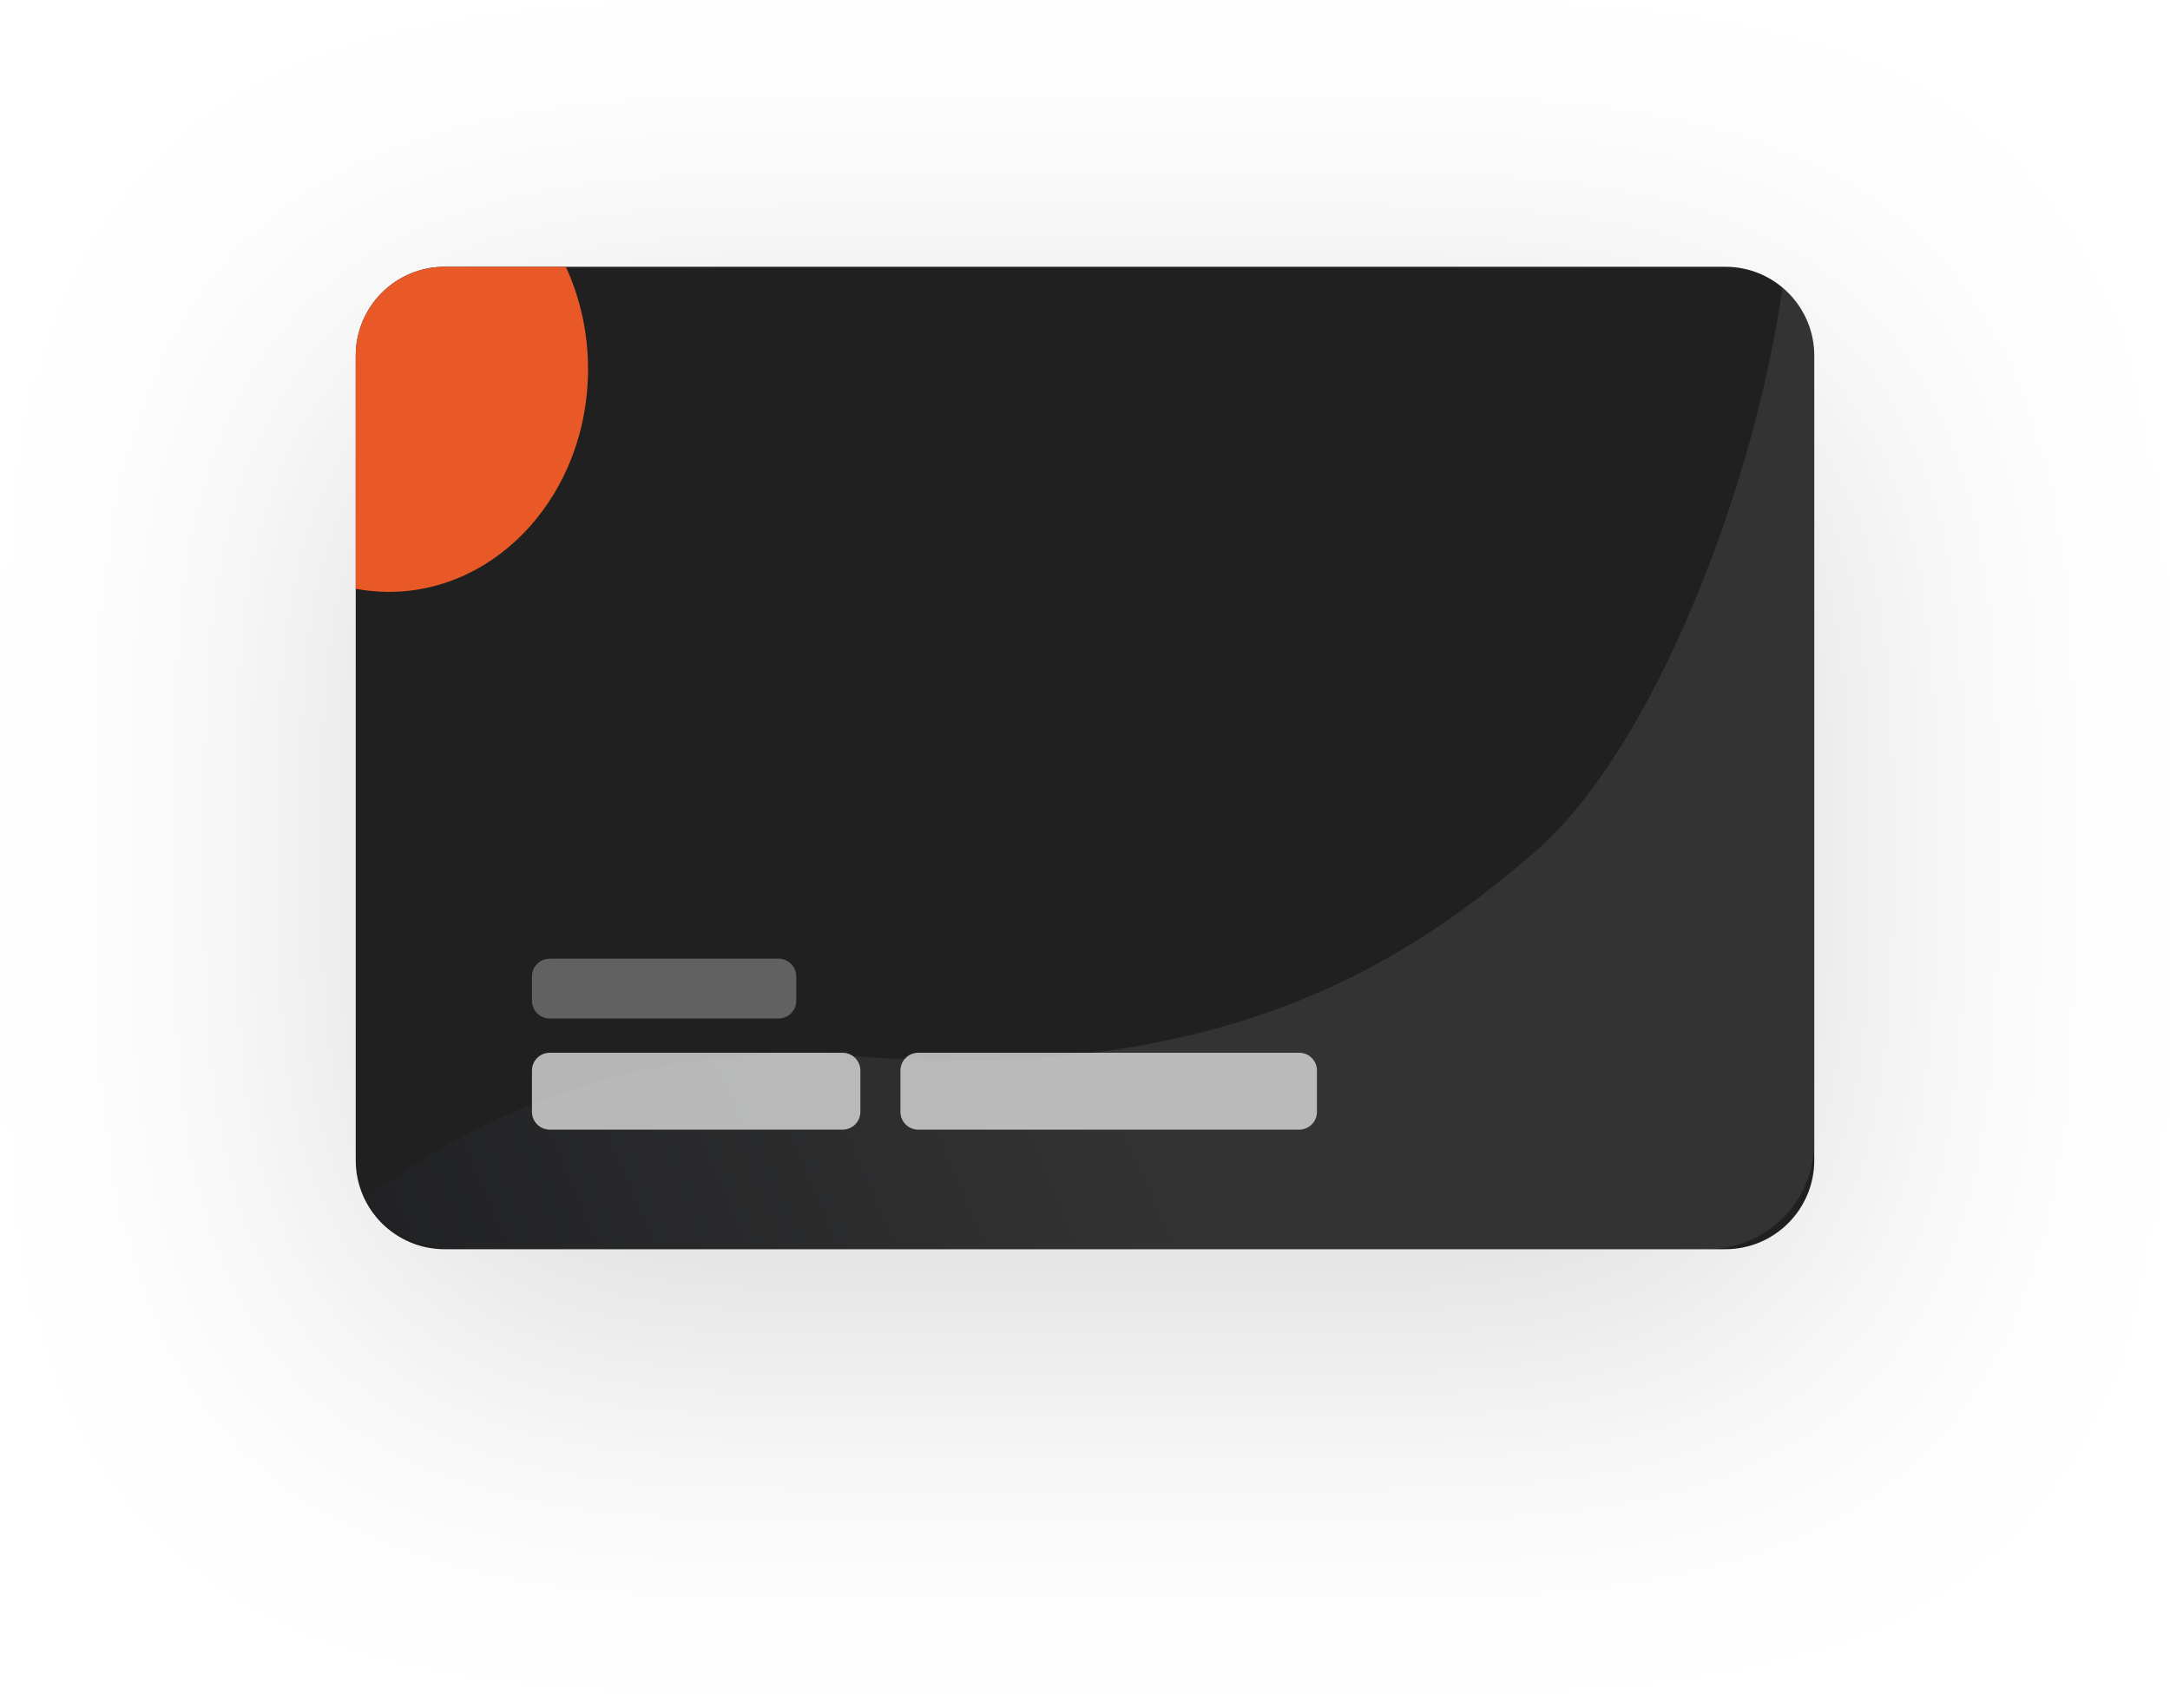
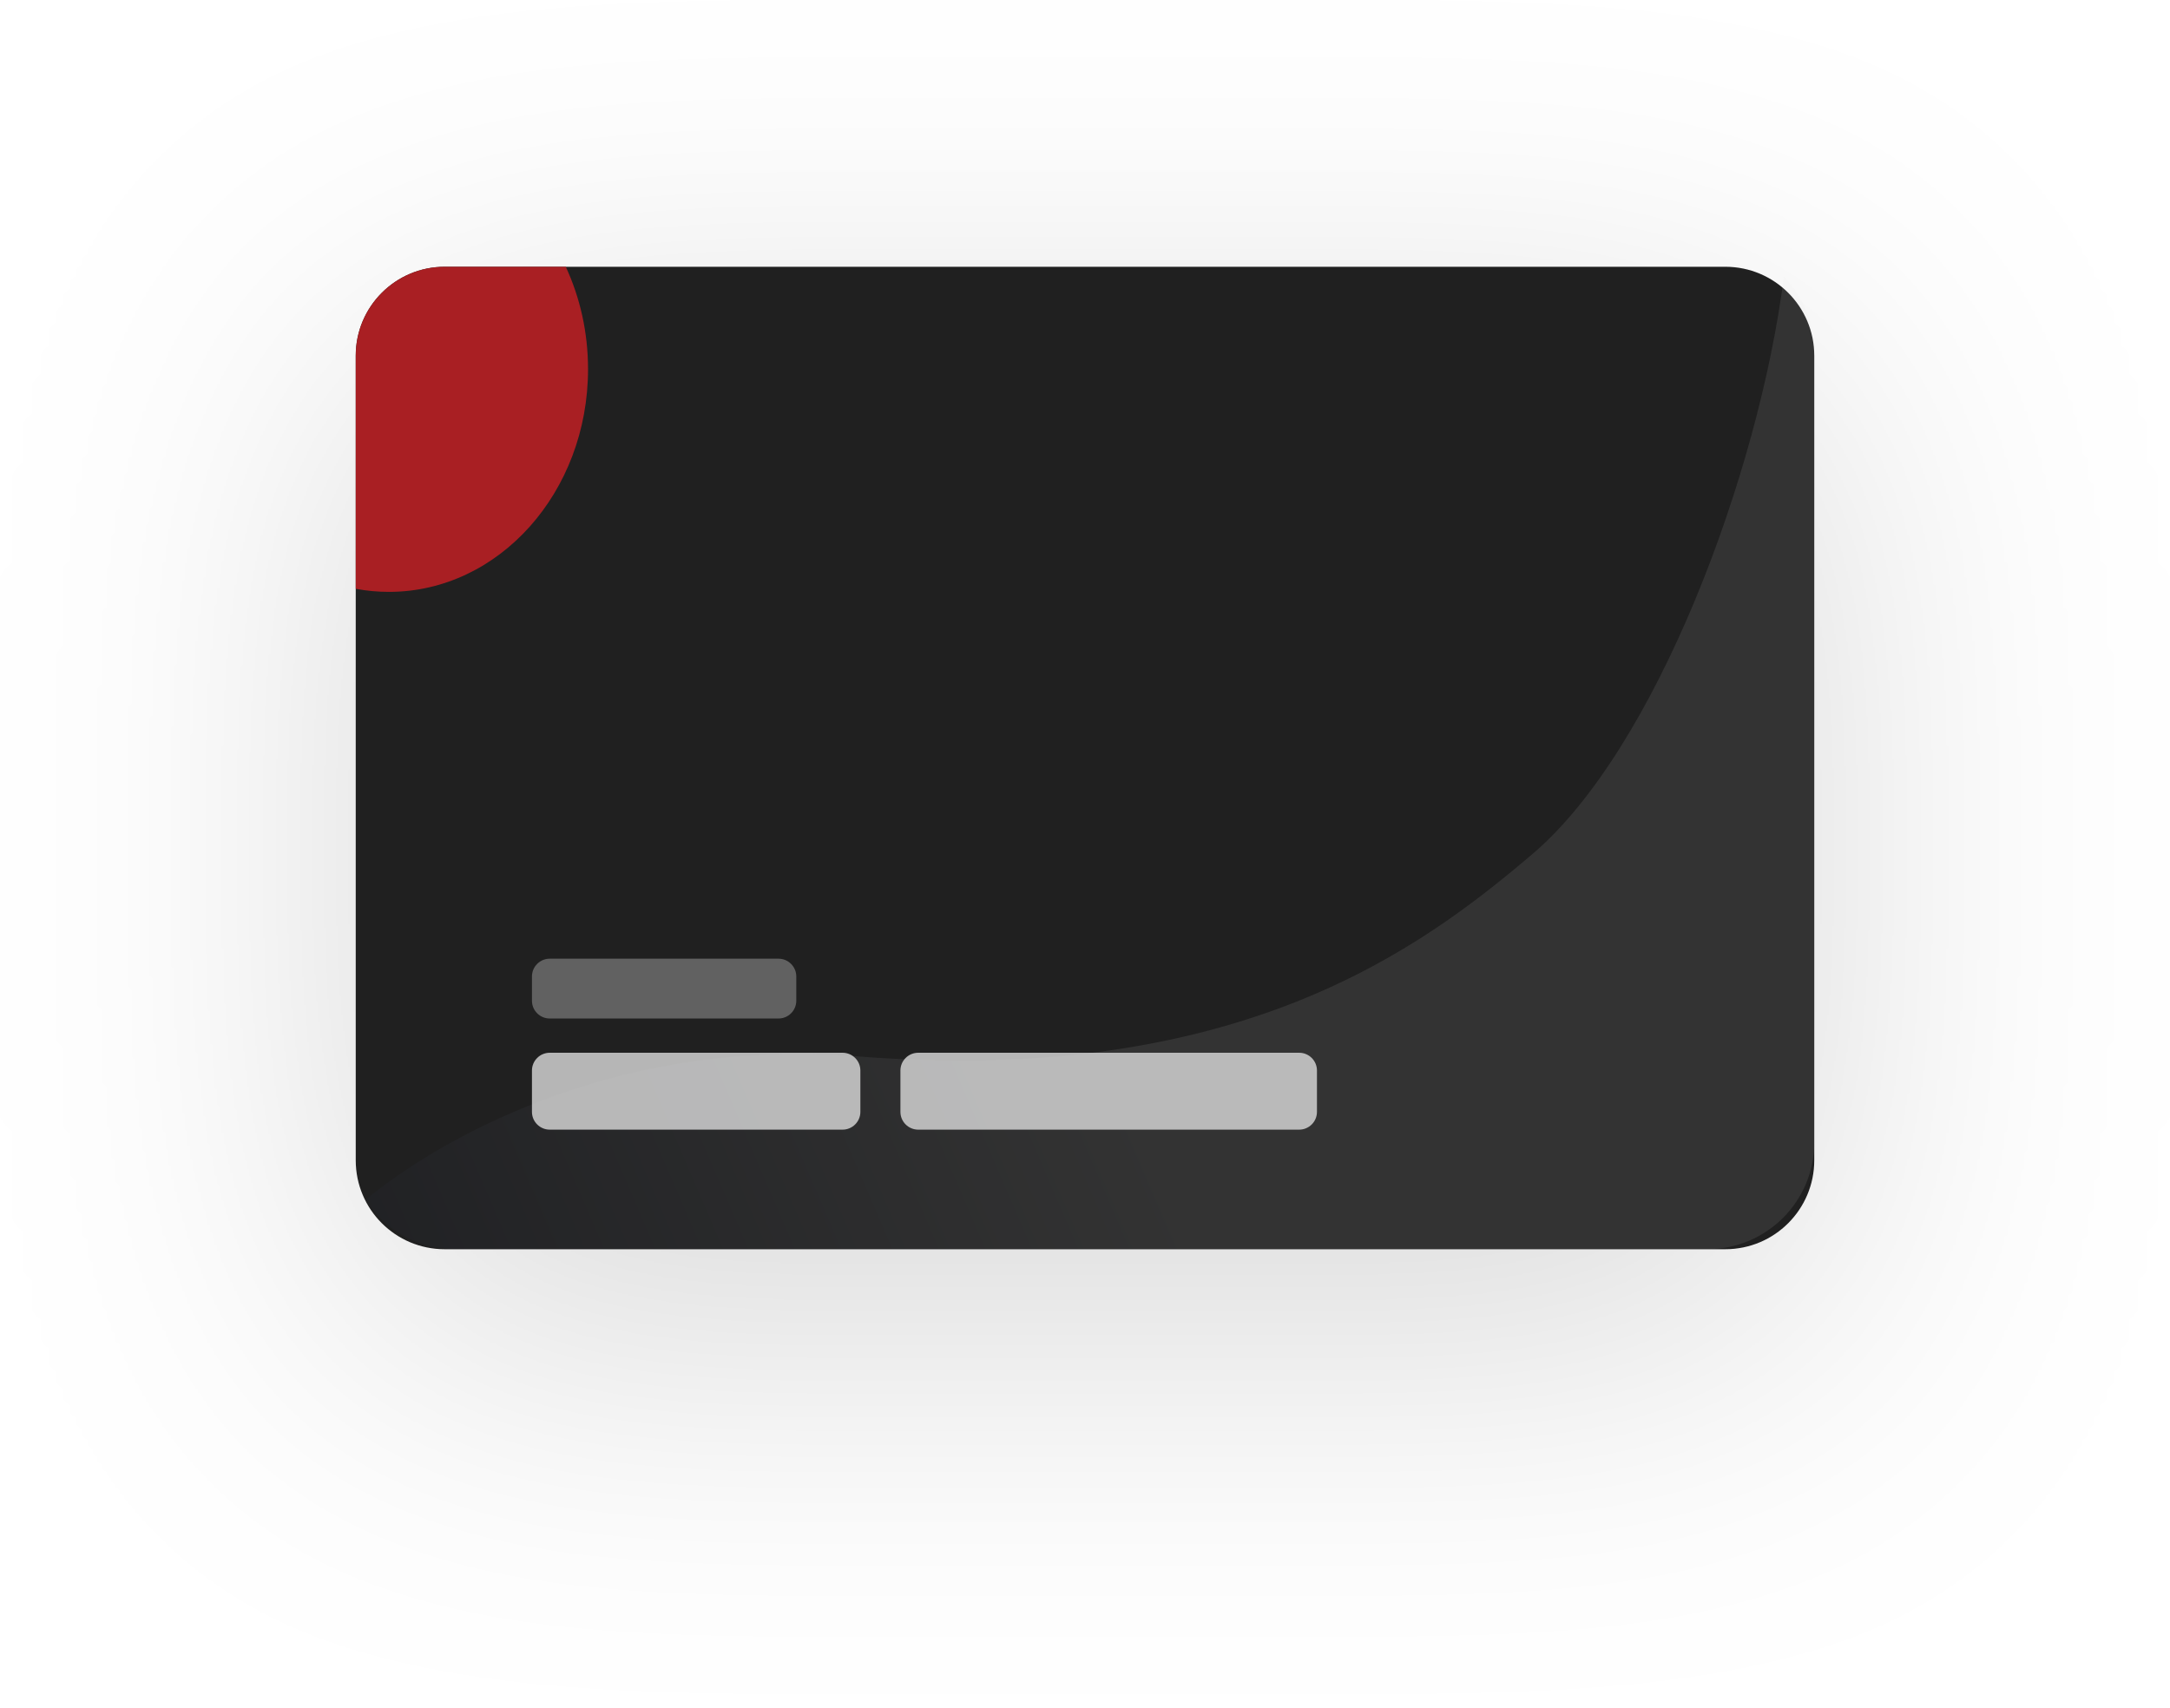
<svg xmlns="http://www.w3.org/2000/svg" width="122" height="96" viewBox="0 0 122 96" fill="none">
  <g filter="url(#filter0_d)">
    <rect x="20" y="15" width="82" height="55.242" rx="5" fill="#202020" />
  </g>
  <path opacity="0.1" fill-rule="evenodd" clip-rule="evenodd" d="M20.541 67.467C25.392 63.484 35.372 58.369 48.122 59.39C69.618 61.112 79.942 53.297 86.153 48.024C93.074 42.15 98.88 26.688 100.291 15.559C101.348 16.64 102 18.12 102 19.752V64.237C102 67.551 99.313 70.237 96 70.237H25.598C23.474 70.237 21.607 69.133 20.541 67.467Z" fill="url(#paint0_linear)" />
  <rect x="29.907" y="59.195" width="18.464" height="4.323" rx="1" fill="#DCDCDC" fill-opacity="0.8" />
  <rect x="29.907" y="53.906" width="14.861" height="3.363" rx="1" fill="#C4C4C4" fill-opacity="0.4" />
  <rect x="50.623" y="59.195" width="23.418" height="4.323" rx="1" fill="#DCDCDC" fill-opacity="0.8" />
-   <path fill-rule="evenodd" clip-rule="evenodd" d="M21.866 33.28C28.048 33.28 33.06 27.674 33.06 20.757C33.06 18.681 32.608 16.724 31.809 15H25C22.239 15 20 17.239 20 20V33.107C20.607 33.221 21.23 33.28 21.866 33.28Z" fill="#E95927" />
+   <path fill-rule="evenodd" clip-rule="evenodd" d="M21.866 33.28C28.048 33.28 33.06 27.674 33.06 20.757C33.06 18.681 32.608 16.724 31.809 15H25C22.239 15 20 17.239 20 20V33.107C20.607 33.221 21.23 33.28 21.866 33.28Z" fill="#A91F23" />
  <defs>
    <filter id="filter0_d" x="0" y="0" width="122" height="95.242" filterUnits="userSpaceOnUse" color-interpolation-filters="sRGB">
      <feFlood flood-opacity="0" result="BackgroundImageFix" />
      <feColorMatrix in="SourceAlpha" type="matrix" values="0 0 0 0 0 0 0 0 0 0 0 0 0 0 0 0 0 0 127 0" />
      <feOffset dy="5" />
      <feGaussianBlur stdDeviation="10" />
      <feColorMatrix type="matrix" values="0 0 0 0 0 0 0 0 0 0 0 0 0 0 0 0 0 0 0.15 0" />
      <feBlend mode="normal" in2="BackgroundImageFix" result="effect1_dropShadow" />
      <feBlend mode="normal" in="SourceGraphic" in2="effect1_dropShadow" result="shape" />
    </filter>
    <linearGradient id="paint0_linear" x1="100.5" y1="18.947" x2="13.932" y2="56.124" gradientUnits="userSpaceOnUse">
      <stop offset="0.531" stop-color="#E3E3E3" />
      <stop offset="1" stop-color="#232B46" />
    </linearGradient>
  </defs>
</svg>
